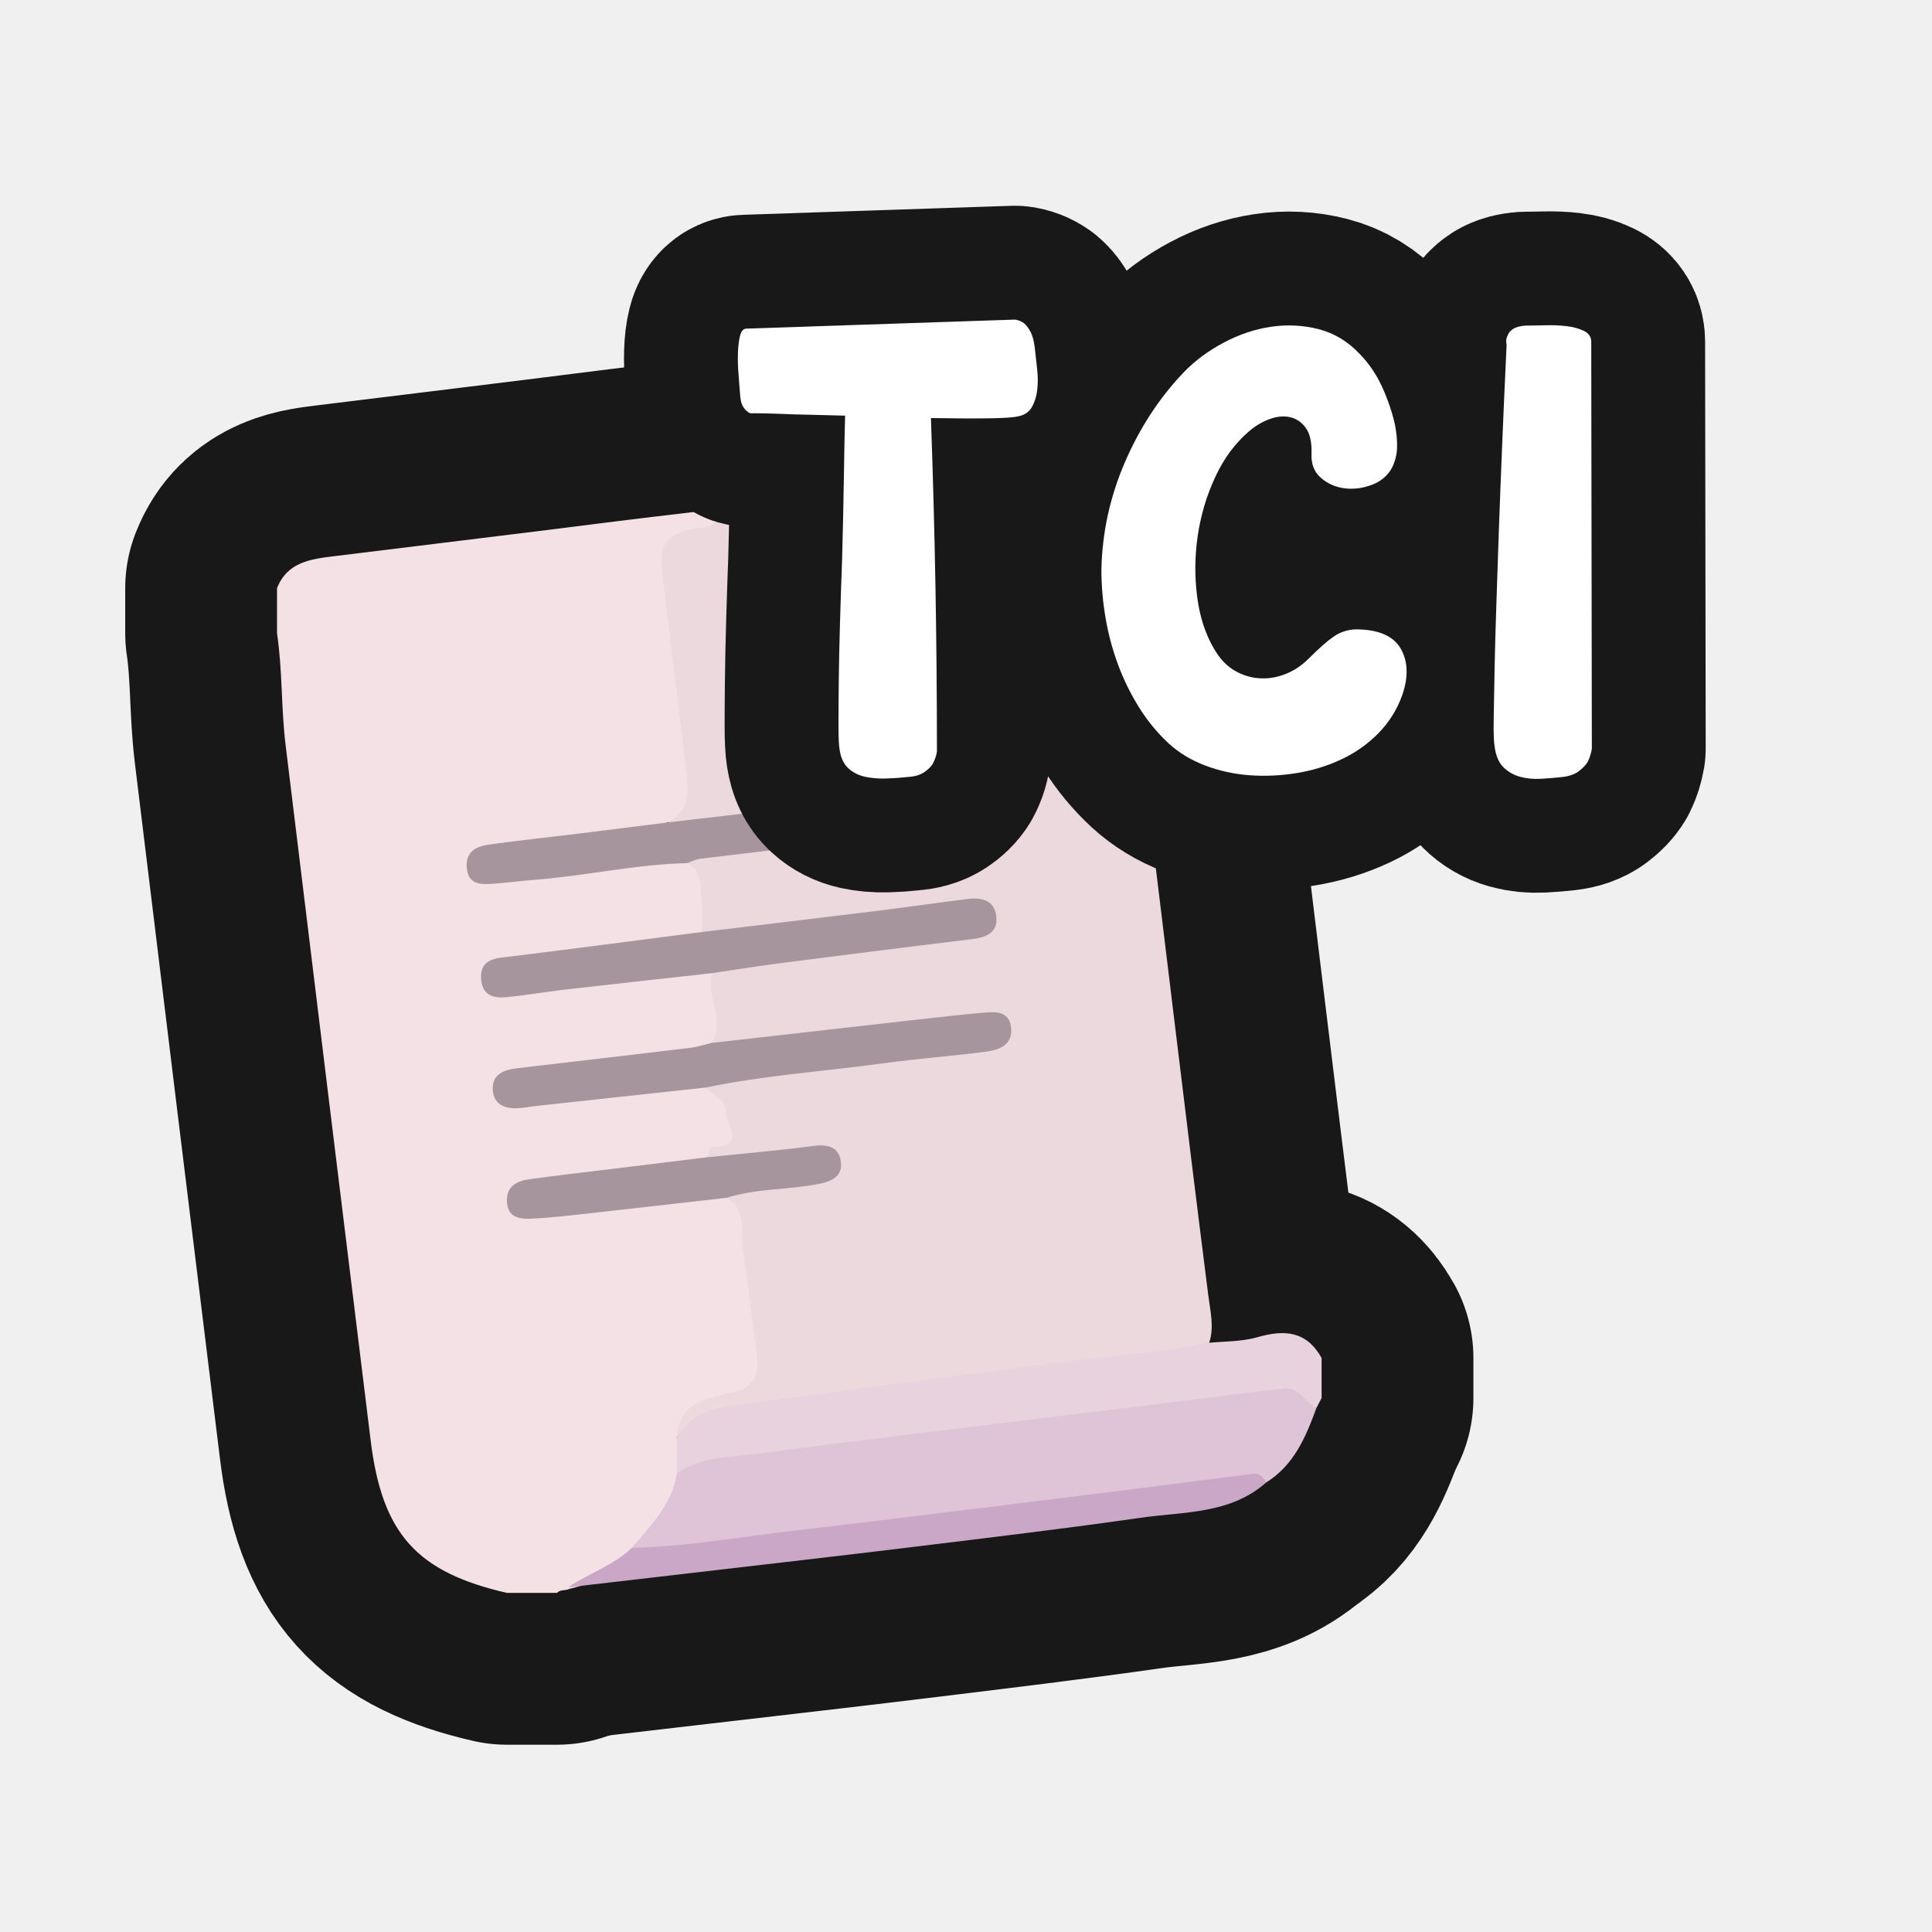
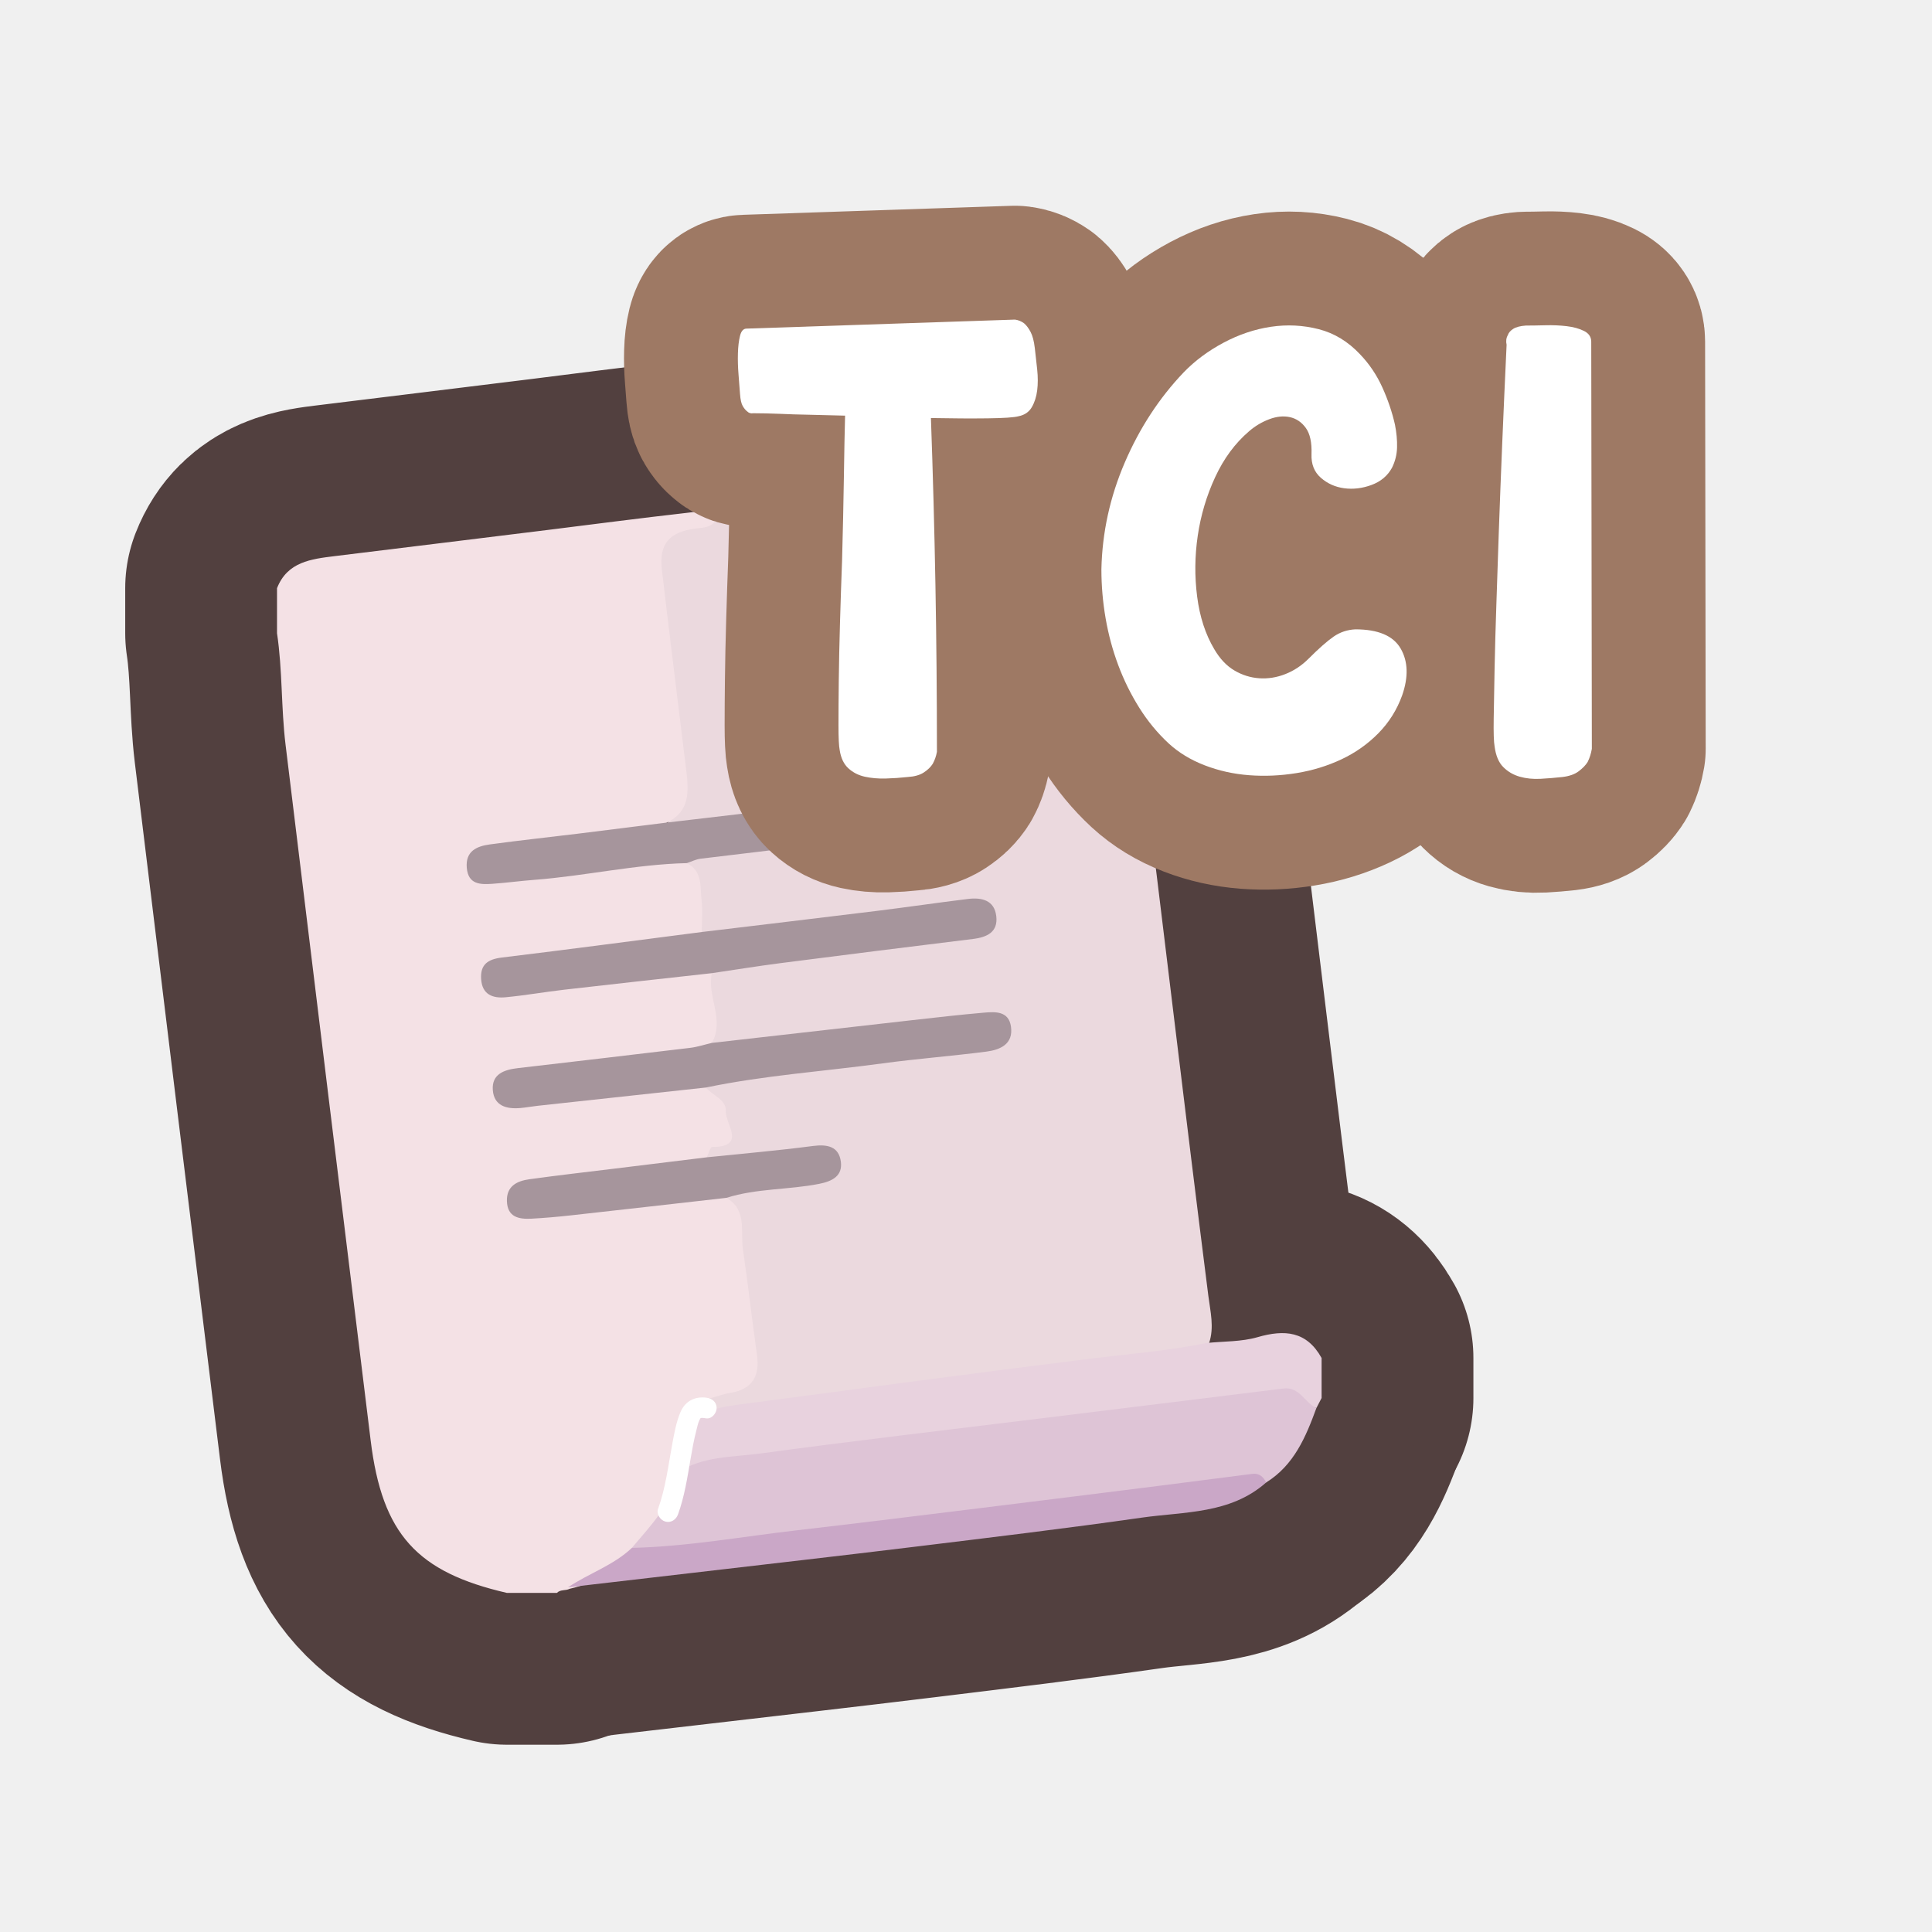
<svg xmlns="http://www.w3.org/2000/svg" xmlns:xlink="http://www.w3.org/1999/xlink" id="Layer_1" data-name="Layer 1" width="280" height="280" viewBox="0 0 280 280">
  <a xlink:href="https://www.notion.so/dmmnotes/Transcripts-ba81088cb946415f86bb25a005fe4ae2?pvs=4">
    <g>
      <g>
-         <path d="M153.871,68.591h1.449c4.822.534,5.669,4.175,6.166,8.005,1.333,10.277,2.484,20.576,3.765,30.86,3.337,26.782,6.476,53.588,9.874,80.363.285,2.247.871,4.519.117,6.798-1.277,1.785-3.278,1.848-5.165,2.098-19.899,2.633-39.805,5.219-59.719,7.724-4.382.551-8.401,1.615-12.01,4.142-2.163-2.855.097-4.376,1.907-5.869,1.414-1.166,3.302-1.447,5.031-1.956,2.321-.684,3.481-2.143,3.153-4.542-1.025-7.513-1.262-15.146-3.38-22.493.4-1.925,2.06-1.722,3.416-1.971,3.075-.566,6.229-.616,9.275-1.358,1.002-.244,2.456-.401,2.312-1.794-.151-1.466-1.613-1.15-2.631-1.153-3.982-.012-7.897.739-11.842,1.146-.964.099-1.919.195-2.828-.251-1.186-.95-.891-2.068.121-2.691,2.554-1.572,1.564-3.392.626-5.276-.562-1.128-1.861-2.043-.995-3.575,4.138-1.888,8.659-1.764,13.018-2.401,8.324-1.217,16.699-2.067,25.057-3.032,1.551-.179,4.091.04,3.792-2.176-.223-1.655-2.652-1.167-4.106-.988-10.499,1.291-21.025,2.35-31.507,3.778-1.896.258-3.824.708-5.579-.552-.711-3.481-1.832-6.949-.411-10.515,1.298-1.521,3.128-1.623,4.921-1.852,9.9-1.261,19.788-2.615,29.715-3.673,1.873-.2,5.171.042,4.837-2.397-.362-2.651-3.424-1.139-5.246-.944-10.284,1.102-20.528,2.536-30.789,3.832-1.535.194-3.106.593-4.566-.347-1.824-3.326-1.053-7.221-2.34-10.668.818-1.78,2.548-1.64,4.044-1.79,10.304-1.036,20.537-2.673,30.847-3.655,1.683-.16,3.35-.414,4.958-.942.724-.238,1.318-.738,1.258-1.566-.063-.872-.783-1.123-1.539-1.233-1.331-.195-2.639.031-3.955.187-11.123,1.317-22.205,2.956-33.332,4.239-1.666.192-3.358.604-4.867-.567,3.336-10.927-1.365-21.461-1.586-32.215-.01-.478-.142-.952-.203-1.43-.99-7.649-.523-8.352,7.046-10.589.705-.208,1.255-.711,1.926-.983,5.808-1.71,11.886-1.584,17.795-2.611,10.646-1.849,21.45-2.047,32.171-3.115Z" fill="none" stroke="#181818" stroke-linecap="round" stroke-linejoin="round" stroke-width="44" />
-         <path d="M103.899,75.128c-.625,1.294-1.791,1.316-3.029,1.467-3.89.473-5.38,2.245-4.943,5.989,1.13,9.697,2.358,19.383,3.529,29.075.361,2.989.576,5.952-2.817,7.554-1.321,1.775-3.348,1.762-5.232,1.966-6.237.675-12.419,1.793-18.675,2.314-.481.04-.973.076-1.427.232-.798.274-1.713.559-1.712,1.592.001,1.16,1.023,1.194,1.836,1.309,1.687.239,3.37.07,5.049-.151,5.861-.77,11.736-1.436,17.588-2.281,1.88-.271,3.861-.71,5.468.894,2.332,1.16,1.917,3.458,2.146,5.424.175,1.501.027,3.039.022,4.561-1.583,1.914-3.918,1.674-5.999,1.952-6.459.863-12.935,1.605-19.389,2.508-.717.1-1.447.175-2.135.391-1.083.34-2.787.265-2.515,1.949.257,1.592,1.8,1.268,2.983,1.16,8.053-.737,16.07-1.795,24.1-2.745,1.533-.181,3.139-.626,4.419.751-.734,3.368,1.908,6.738-.003,10.106-.964,1.762-2.737,1.724-4.383,1.972-7.126,1.072-14.348,1.395-21.442,2.685-1.5.273-4.181-0-3.847,2.159.316,2.045,2.785,1.129,4.367,1.006,6.467-.505,12.891-1.406,19.326-2.204,1.762-.218,3.607-.611,5.115.849.981,1.167,3,1.748,2.895,3.456-.11,1.789,3.094,5.167-1.988,5.154-.258-.001-.517.98-.776,1.504-1.188,1.705-3.094,1.715-4.848,1.977-6.081.91-12.233,1.236-18.309,2.195-1.064.168-2.175.148-3.123.785-.411.276-.769.596-.783,1.129-.02.741.485,1.059,1.104,1.207,1.792.428,3.599.277,5.395.046,6.099-.783,12.201-1.536,18.303-2.286,1.76-.216,3.613-.729,5.109.82,3.037,1.767,2.009,4.871,2.393,7.472.749,5.07,1.309,10.169,2.029,15.244.448,3.159-.682,5.052-3.931,5.564-.939.148-1.841.519-2.772.738-3.066.723-4.799,2.558-4.899,5.784,1.372,1.276,1.102,2.922,1.024,4.524-.461,4.982-3.428,8.523-6.807,11.827-2.807,2.624-5.954,4.656-9.763,5.51-.579.302-1.334.064-1.841.595h-7.243c-13.02-3.005-18.078-8.483-19.747-22.075-4.129-33.627-8.255-67.255-12.34-100.888-.649-5.345-.431-10.778-1.234-16.124v-6.52c1.495-3.846,4.988-4.233,8.338-4.65,10.293-1.28,20.593-2.505,30.885-3.794,6.702-.839,13.401-1.709,20.113-2.473,1.539-.175,3.141-.576,4.414.792Z" fill="none" stroke="#181818" stroke-linecap="round" stroke-linejoin="round" stroke-width="44" />
-         <path d="M191.537,202.607c-.251.484-.502.968-.753,1.452-9.792-2.757-19.303.64-28.857,1.639-18.83,1.968-37.608,4.484-56.407,6.776-2.477.302-4.796,1.811-7.412,1.006-.003-1.692-.006-3.384-.01-5.077,2.297-4.211,6.5-4.507,10.531-5.044,16.383-2.181,32.763-4.381,49.164-6.419,5.706-.709,11.443-1.152,17.088-2.304,2.464-.255,5.028-.164,7.369-.842,3.931-1.137,7.123-.878,9.286,3.018v5.795Z" fill="none" stroke="#181818" stroke-linecap="round" stroke-linejoin="round" stroke-width="44" />
-         <path d="M103.166,141.04c-7.113.793-14.227,1.569-21.337,2.388-2.852.328-5.685.83-8.541,1.102-1.841.175-3.397-.355-3.558-2.608-.154-2.155.99-2.905,3.017-3.151,9.66-1.171,19.306-2.453,28.957-3.696,8.46-1.019,16.923-2.02,25.38-3.062,4.41-.544,8.806-1.193,13.216-1.731,1.959-.239,3.805.165,4.086,2.481.281,2.315-1.327,3.069-3.366,3.318-9.297,1.139-18.592,2.305-27.882,3.501-3.331.429-6.648.969-9.971,1.458Z" fill="none" stroke="#181818" stroke-linecap="round" stroke-linejoin="round" stroke-width="44" />
-         <path d="M102.3,157.613c-8.128.882-16.255,1.762-24.383,2.648-.836.091-1.666.25-2.503.324-2.011.178-3.821-.317-3.992-2.606-.173-2.324,1.654-2.946,3.598-3.174,8.336-.975,16.674-1.938,25.006-2.942,1.059-.128,2.091-.473,3.136-.717,9.658-1.097,19.314-2.2,28.973-3.288,3.46-.39,6.92-.79,10.389-1.09,1.686-.146,3.657-.288,3.991,2.01.37,2.549-1.56,3.371-3.568,3.631-5.001.647-10.037,1.025-15.033,1.704-8.539,1.16-17.158,1.738-25.614,3.5Z" fill="none" stroke="#181818" stroke-linecap="round" stroke-linejoin="round" stroke-width="44" />
-         <path d="M99.534,125.09c-7.442.176-14.718,1.863-22.119,2.426-2.028.154-4.047.432-6.076.573-1.749.121-3.481.089-3.689-2.311-.211-2.427,1.438-3.137,3.333-3.397,4.268-.585,8.555-1.04,12.832-1.564,4.275-.524,8.548-1.067,12.823-1.603,8.946-1.05,17.893-2.093,26.839-3.153,5.011-.594,10.016-1.246,15.03-1.81,1.943-.219,3.799.016,3.823,2.586.021,2.292-1.503,2.969-3.554,3.205-12.415,1.425-24.823,2.911-37.23,4.406-.686.083-1.342.422-2.011.643Z" fill="none" stroke="#181818" stroke-linecap="round" stroke-linejoin="round" stroke-width="44" />
-         <path d="M105.279,173.601c-7.507.848-15.014,1.707-22.523,2.537-1.909.211-3.825.382-5.743.483-1.821.096-3.478-.222-3.548-2.551-.065-2.174,1.468-2.916,3.245-3.163,4.159-.578,8.333-1.048,12.501-1.56,4.406-.541,8.812-1.08,13.218-1.62,5.128-.532,10.269-.969,15.379-1.641,2.122-.279,3.783.073,4.059,2.306.247,2.005-1.193,2.795-3.128,3.177-4.461.882-9.085.644-13.461,2.032Z" fill="none" stroke="#181818" stroke-linecap="round" stroke-linejoin="round" stroke-width="44" />
-         <path d="M98.108,213.48c3.678-2.483,8.033-2.277,12.131-2.834,13.376-1.818,26.787-3.377,40.185-5.03,11.857-1.463,23.717-2.907,35.573-4.383,2.363-.294,3.084,2.071,4.788,2.826-1.538,4.197-3.241,8.283-7.282,10.79-10.668.975-21.265,2.545-31.901,3.795-18.322,2.153-36.61,4.585-54.938,6.693-1.777.204-3.635.537-5.093-1.005,2.744-3.277,5.864-6.327,6.537-10.852Z" fill="none" stroke="#181818" stroke-linecap="round" stroke-linejoin="round" stroke-width="44" />
-         <path d="M91.571,224.332c8.054-.19,15.974-1.635,23.95-2.554,8.928-1.03,17.847-2.141,26.767-3.239,8.682-1.068,17.362-2.157,26.042-3.248,4.395-.552,8.786-1.137,13.182-1.689.972-.122,1.583.425,1.992,1.248-5.192,4.595-11.833,4.212-18.045,5.099-10.911,1.558-21.859,2.87-32.801,4.207-10.827,1.323-21.665,2.553-32.498,3.82-5.948.695-11.896,1.383-17.843,2.073,3.008-2.032,6.571-3.163,9.256-5.717Z" fill="none" stroke="#181818" stroke-linecap="round" stroke-linejoin="round" stroke-width="44" />
+         <path d="M153.871,68.591h1.449c4.822.534,5.669,4.175,6.166,8.005,1.333,10.277,2.484,20.576,3.765,30.86,3.337,26.782,6.476,53.588,9.874,80.363.285,2.247.871,4.519.117,6.798-1.277,1.785-3.278,1.848-5.165,2.098-19.899,2.633-39.805,5.219-59.719,7.724-4.382.551-8.401,1.615-12.01,4.142-2.163-2.855.097-4.376,1.907-5.869,1.414-1.166,3.302-1.447,5.031-1.956,2.321-.684,3.481-2.143,3.153-4.542-1.025-7.513-1.262-15.146-3.38-22.493.4-1.925,2.06-1.722,3.416-1.971,3.075-.566,6.229-.616,9.275-1.358,1.002-.244,2.456-.401,2.312-1.794-.151-1.466-1.613-1.15-2.631-1.153-3.982-.012-7.897.739-11.842,1.146-.964.099-1.919.195-2.828-.251-1.186-.95-.891-2.068.121-2.691,2.554-1.572,1.564-3.392.626-5.276-.562-1.128-1.861-2.043-.995-3.575,4.138-1.888,8.659-1.764,13.018-2.401,8.324-1.217,16.699-2.067,25.057-3.032,1.551-.179,4.091.04,3.792-2.176-.223-1.655-2.652-1.167-4.106-.988-10.499,1.291-21.025,2.35-31.507,3.778-1.896.258-3.824.708-5.579-.552-.711-3.481-1.832-6.949-.411-10.515,1.298-1.521,3.128-1.623,4.921-1.852,9.9-1.261,19.788-2.615,29.715-3.673,1.873-.2,5.171.042,4.837-2.397-.362-2.651-3.424-1.139-5.246-.944-10.284,1.102-20.528,2.536-30.789,3.832-1.535.194-3.106.593-4.566-.347-1.824-3.326-1.053-7.221-2.34-10.668.818-1.78,2.548-1.64,4.044-1.79,10.304-1.036,20.537-2.673,30.847-3.655,1.683-.16,3.35-.414,4.958-.942.724-.238,1.318-.738,1.258-1.566-.063-.872-.783-1.123-1.539-1.233-1.331-.195-2.639.031-3.955.187-11.123,1.317-22.205,2.956-33.332,4.239-1.666.192-3.358.604-4.867-.567,3.336-10.927-1.365-21.461-1.586-32.215-.01-.478-.142-.952-.203-1.43-.99-7.649-.523-8.352,7.046-10.589.705-.208,1.255-.711,1.926-.983,5.808-1.71,11.886-1.584,17.795-2.611,10.646-1.849,21.45-2.047,32.171-3.115Z" fill="none" stroke="#52403f" stroke-linecap="round" stroke-linejoin="round" stroke-width="44" />
+         <path d="M103.899,75.128c-.625,1.294-1.791,1.316-3.029,1.467-3.89.473-5.38,2.245-4.943,5.989,1.13,9.697,2.358,19.383,3.529,29.075.361,2.989.576,5.952-2.817,7.554-1.321,1.775-3.348,1.762-5.232,1.966-6.237.675-12.419,1.793-18.675,2.314-.481.04-.973.076-1.427.232-.798.274-1.713.559-1.712,1.592.001,1.16,1.023,1.194,1.836,1.309,1.687.239,3.37.07,5.049-.151,5.861-.77,11.736-1.436,17.588-2.281,1.88-.271,3.861-.71,5.468.894,2.332,1.16,1.917,3.458,2.146,5.424.175,1.501.027,3.039.022,4.561-1.583,1.914-3.918,1.674-5.999,1.952-6.459.863-12.935,1.605-19.389,2.508-.717.1-1.447.175-2.135.391-1.083.34-2.787.265-2.515,1.949.257,1.592,1.8,1.268,2.983,1.16,8.053-.737,16.07-1.795,24.1-2.745,1.533-.181,3.139-.626,4.419.751-.734,3.368,1.908,6.738-.003,10.106-.964,1.762-2.737,1.724-4.383,1.972-7.126,1.072-14.348,1.395-21.442,2.685-1.5.273-4.181-0-3.847,2.159.316,2.045,2.785,1.129,4.367,1.006,6.467-.505,12.891-1.406,19.326-2.204,1.762-.218,3.607-.611,5.115.849.981,1.167,3,1.748,2.895,3.456-.11,1.789,3.094,5.167-1.988,5.154-.258-.001-.517.98-.776,1.504-1.188,1.705-3.094,1.715-4.848,1.977-6.081.91-12.233,1.236-18.309,2.195-1.064.168-2.175.148-3.123.785-.411.276-.769.596-.783,1.129-.02.741.485,1.059,1.104,1.207,1.792.428,3.599.277,5.395.046,6.099-.783,12.201-1.536,18.303-2.286,1.76-.216,3.613-.729,5.109.82,3.037,1.767,2.009,4.871,2.393,7.472.749,5.07,1.309,10.169,2.029,15.244.448,3.159-.682,5.052-3.931,5.564-.939.148-1.841.519-2.772.738-3.066.723-4.799,2.558-4.899,5.784,1.372,1.276,1.102,2.922,1.024,4.524-.461,4.982-3.428,8.523-6.807,11.827-2.807,2.624-5.954,4.656-9.763,5.51-.579.302-1.334.064-1.841.595h-7.243c-13.02-3.005-18.078-8.483-19.747-22.075-4.129-33.627-8.255-67.255-12.34-100.888-.649-5.345-.431-10.778-1.234-16.124v-6.52c1.495-3.846,4.988-4.233,8.338-4.65,10.293-1.28,20.593-2.505,30.885-3.794,6.702-.839,13.401-1.709,20.113-2.473,1.539-.175,3.141-.576,4.414.792Z" fill="none" stroke="#52403f" stroke-linecap="round" stroke-linejoin="round" stroke-width="44" />
+         <path d="M191.537,202.607c-.251.484-.502.968-.753,1.452-9.792-2.757-19.303.64-28.857,1.639-18.83,1.968-37.608,4.484-56.407,6.776-2.477.302-4.796,1.811-7.412,1.006-.003-1.692-.006-3.384-.01-5.077,2.297-4.211,6.5-4.507,10.531-5.044,16.383-2.181,32.763-4.381,49.164-6.419,5.706-.709,11.443-1.152,17.088-2.304,2.464-.255,5.028-.164,7.369-.842,3.931-1.137,7.123-.878,9.286,3.018v5.795Z" fill="none" stroke="#52403f" stroke-linecap="round" stroke-linejoin="round" stroke-width="44" />
+         <path d="M103.166,141.04c-7.113.793-14.227,1.569-21.337,2.388-2.852.328-5.685.83-8.541,1.102-1.841.175-3.397-.355-3.558-2.608-.154-2.155.99-2.905,3.017-3.151,9.66-1.171,19.306-2.453,28.957-3.696,8.46-1.019,16.923-2.02,25.38-3.062,4.41-.544,8.806-1.193,13.216-1.731,1.959-.239,3.805.165,4.086,2.481.281,2.315-1.327,3.069-3.366,3.318-9.297,1.139-18.592,2.305-27.882,3.501-3.331.429-6.648.969-9.971,1.458Z" fill="none" stroke="#52403f" stroke-linecap="round" stroke-linejoin="round" stroke-width="44" />
+         <path d="M102.3,157.613c-8.128.882-16.255,1.762-24.383,2.648-.836.091-1.666.25-2.503.324-2.011.178-3.821-.317-3.992-2.606-.173-2.324,1.654-2.946,3.598-3.174,8.336-.975,16.674-1.938,25.006-2.942,1.059-.128,2.091-.473,3.136-.717,9.658-1.097,19.314-2.2,28.973-3.288,3.46-.39,6.92-.79,10.389-1.09,1.686-.146,3.657-.288,3.991,2.01.37,2.549-1.56,3.371-3.568,3.631-5.001.647-10.037,1.025-15.033,1.704-8.539,1.16-17.158,1.738-25.614,3.5Z" fill="none" stroke="#52403f" stroke-linecap="round" stroke-linejoin="round" stroke-width="44" />
+         <path d="M99.534,125.09c-7.442.176-14.718,1.863-22.119,2.426-2.028.154-4.047.432-6.076.573-1.749.121-3.481.089-3.689-2.311-.211-2.427,1.438-3.137,3.333-3.397,4.268-.585,8.555-1.04,12.832-1.564,4.275-.524,8.548-1.067,12.823-1.603,8.946-1.05,17.893-2.093,26.839-3.153,5.011-.594,10.016-1.246,15.03-1.81,1.943-.219,3.799.016,3.823,2.586.021,2.292-1.503,2.969-3.554,3.205-12.415,1.425-24.823,2.911-37.23,4.406-.686.083-1.342.422-2.011.643Z" fill="none" stroke="#52403f" stroke-linecap="round" stroke-linejoin="round" stroke-width="44" />
+         <path d="M105.279,173.601c-7.507.848-15.014,1.707-22.523,2.537-1.909.211-3.825.382-5.743.483-1.821.096-3.478-.222-3.548-2.551-.065-2.174,1.468-2.916,3.245-3.163,4.159-.578,8.333-1.048,12.501-1.56,4.406-.541,8.812-1.08,13.218-1.62,5.128-.532,10.269-.969,15.379-1.641,2.122-.279,3.783.073,4.059,2.306.247,2.005-1.193,2.795-3.128,3.177-4.461.882-9.085.644-13.461,2.032Z" fill="none" stroke="#52403f" stroke-linecap="round" stroke-linejoin="round" stroke-width="44" />
+         <path d="M98.108,213.48c3.678-2.483,8.033-2.277,12.131-2.834,13.376-1.818,26.787-3.377,40.185-5.03,11.857-1.463,23.717-2.907,35.573-4.383,2.363-.294,3.084,2.071,4.788,2.826-1.538,4.197-3.241,8.283-7.282,10.79-10.668.975-21.265,2.545-31.901,3.795-18.322,2.153-36.61,4.585-54.938,6.693-1.777.204-3.635.537-5.093-1.005,2.744-3.277,5.864-6.327,6.537-10.852Z" fill="none" stroke="#52403f" stroke-linecap="round" stroke-linejoin="round" stroke-width="44" />
+         <path d="M91.571,224.332c8.054-.19,15.974-1.635,23.95-2.554,8.928-1.03,17.847-2.141,26.767-3.239,8.682-1.068,17.362-2.157,26.042-3.248,4.395-.552,8.786-1.137,13.182-1.689.972-.122,1.583.425,1.992,1.248-5.192,4.595-11.833,4.212-18.045,5.099-10.911,1.558-21.859,2.87-32.801,4.207-10.827,1.323-21.665,2.553-32.498,3.82-5.948.695-11.896,1.383-17.843,2.073,3.008-2.032,6.571-3.163,9.256-5.717Z" fill="none" stroke="#52403f" stroke-linecap="round" stroke-linejoin="round" stroke-width="44" />
      </g>
      <g>
        <path d="M153.871,68.591h1.449c4.822.534,5.669,4.175,6.166,8.005,1.333,10.277,2.484,20.576,3.765,30.86,3.337,26.782,6.476,53.588,9.874,80.363.285,2.247.871,4.519.117,6.798-1.277,1.785-3.278,1.848-5.165,2.098-19.899,2.633-39.805,5.219-59.719,7.724-4.382.551-8.401,1.615-12.01,4.142-2.163-2.855.097-4.376,1.907-5.869,1.414-1.166,3.302-1.447,5.031-1.956,2.321-.684,3.481-2.143,3.153-4.542-1.025-7.513-1.262-15.146-3.38-22.493.4-1.925,2.06-1.722,3.416-1.971,3.075-.566,6.229-.616,9.275-1.358,1.002-.244,2.456-.401,2.312-1.794-.151-1.466-1.613-1.15-2.631-1.153-3.982-.012-7.897.739-11.842,1.146-.964.099-1.919.195-2.828-.251-1.186-.95-.891-2.068.121-2.691,2.554-1.572,1.564-3.392.626-5.276-.562-1.128-1.861-2.043-.995-3.575,4.138-1.888,8.659-1.764,13.018-2.401,8.324-1.217,16.699-2.067,25.057-3.032,1.551-.179,4.091.04,3.792-2.176-.223-1.655-2.652-1.167-4.106-.988-10.499,1.291-21.025,2.35-31.507,3.778-1.896.258-3.824.708-5.579-.552-.711-3.481-1.832-6.949-.411-10.515,1.298-1.521,3.128-1.623,4.921-1.852,9.9-1.261,19.788-2.615,29.715-3.673,1.873-.2,5.171.042,4.837-2.397-.362-2.651-3.424-1.139-5.246-.944-10.284,1.102-20.528,2.536-30.789,3.832-1.535.194-3.106.593-4.566-.347-1.824-3.326-1.053-7.221-2.34-10.668.818-1.78,2.548-1.64,4.044-1.79,10.304-1.036,20.537-2.673,30.847-3.655,1.683-.16,3.35-.414,4.958-.942.724-.238,1.318-.738,1.258-1.566-.063-.872-.783-1.123-1.539-1.233-1.331-.195-2.639.031-3.955.187-11.123,1.317-22.205,2.956-33.332,4.239-1.666.192-3.358.604-4.867-.567,3.336-10.927-1.365-21.461-1.586-32.215-.01-.478-.142-.952-.203-1.43-.99-7.649-.523-8.352,7.046-10.589.705-.208,1.255-.711,1.926-.983,5.808-1.71,11.886-1.584,17.795-2.611,10.646-1.849,21.45-2.047,32.171-3.115Z" fill="#ebd9de" stroke-width="0" />
        <path d="M103.899,75.128c-.625,1.294-1.791,1.316-3.029,1.467-3.89.473-5.38,2.245-4.943,5.989,1.13,9.697,2.358,19.383,3.529,29.075.361,2.989.576,5.952-2.817,7.554-1.321,1.775-3.348,1.762-5.232,1.966-6.237.675-12.419,1.793-18.675,2.314-.481.04-.973.076-1.427.232-.798.274-1.713.559-1.712,1.592.001,1.16,1.023,1.194,1.836,1.309,1.687.239,3.37.07,5.049-.151,5.861-.77,11.736-1.436,17.588-2.281,1.88-.271,3.861-.71,5.468.894,2.332,1.16,1.917,3.458,2.146,5.424.175,1.501.027,3.039.022,4.561-1.583,1.914-3.918,1.674-5.999,1.952-6.459.863-12.935,1.605-19.389,2.508-.717.1-1.447.175-2.135.391-1.083.34-2.787.265-2.515,1.949.257,1.592,1.8,1.268,2.983,1.16,8.053-.737,16.07-1.795,24.1-2.745,1.533-.181,3.139-.626,4.419.751-.734,3.368,1.908,6.738-.003,10.106-.964,1.762-2.737,1.724-4.383,1.972-7.126,1.072-14.348,1.395-21.442,2.685-1.5.273-4.181-0-3.847,2.159.316,2.045,2.785,1.129,4.367,1.006,6.467-.505,12.891-1.406,19.326-2.204,1.762-.218,3.607-.611,5.115.849.981,1.167,3,1.748,2.895,3.456-.11,1.789,3.094,5.167-1.988,5.154-.258-.001-.517.98-.776,1.504-1.188,1.705-3.094,1.715-4.848,1.977-6.081.91-12.233,1.236-18.309,2.195-1.064.168-2.175.148-3.123.785-.411.276-.769.596-.783,1.129-.02.741.485,1.059,1.104,1.207,1.792.428,3.599.277,5.395.046,6.099-.783,12.201-1.536,18.303-2.286,1.76-.216,3.613-.729,5.109.82,3.037,1.767,2.009,4.871,2.393,7.472.749,5.07,1.309,10.169,2.029,15.244.448,3.159-.682,5.052-3.931,5.564-.939.148-1.841.519-2.772.738-3.066.723-4.799,2.558-4.899,5.784,1.372,1.276,1.102,2.922,1.024,4.524-.461,4.982-3.428,8.523-6.807,11.827-2.807,2.624-5.954,4.656-9.763,5.51-.579.302-1.334.064-1.841.595h-7.243c-13.02-3.005-18.078-8.483-19.747-22.075-4.129-33.627-8.255-67.255-12.34-100.888-.649-5.345-.431-10.778-1.234-16.124v-6.52c1.495-3.846,4.988-4.233,8.338-4.65,10.293-1.28,20.593-2.505,30.885-3.794,6.702-.839,13.401-1.709,20.113-2.473,1.539-.175,3.141-.576,4.414.792Z" fill="#f4e1e5" stroke-width="0" />
        <path d="M191.537,202.607c-.251.484-.502.968-.753,1.452-9.792-2.757-19.303.64-28.857,1.639-18.83,1.968-37.608,4.484-56.407,6.776-2.477.302-4.796,1.811-7.412,1.006-.003-1.692-.006-3.384-.01-5.077,2.297-4.211,6.5-4.507,10.531-5.044,16.383-2.181,32.763-4.381,49.164-6.419,5.706-.709,11.443-1.152,17.088-2.304,2.464-.255,5.028-.164,7.369-.842,3.931-1.137,7.123-.878,9.286,3.018v5.795Z" fill="#e8d2de" stroke-width="0" />
        <path d="M103.166,141.04c-7.113.793-14.227,1.569-21.337,2.388-2.852.328-5.685.83-8.541,1.102-1.841.175-3.397-.355-3.558-2.608-.154-2.155.99-2.905,3.017-3.151,9.66-1.171,19.306-2.453,28.957-3.696,8.46-1.019,16.923-2.02,25.38-3.062,4.41-.544,8.806-1.193,13.216-1.731,1.959-.239,3.805.165,4.086,2.481.281,2.315-1.327,3.069-3.366,3.318-9.297,1.139-18.592,2.305-27.882,3.501-3.331.429-6.648.969-9.971,1.458Z" fill="#a6959c" stroke-width="0" />
        <path d="M102.3,157.613c-8.128.882-16.255,1.762-24.383,2.648-.836.091-1.666.25-2.503.324-2.011.178-3.821-.317-3.992-2.606-.173-2.324,1.654-2.946,3.598-3.174,8.336-.975,16.674-1.938,25.006-2.942,1.059-.128,2.091-.473,3.136-.717,9.658-1.097,19.314-2.2,28.973-3.288,3.46-.39,6.92-.79,10.389-1.09,1.686-.146,3.657-.288,3.991,2.01.37,2.549-1.56,3.371-3.568,3.631-5.001.647-10.037,1.025-15.033,1.704-8.539,1.16-17.158,1.738-25.614,3.5Z" fill="#a6959c" stroke-width="0" />
        <path d="M99.534,125.09c-7.442.176-14.718,1.863-22.119,2.426-2.028.154-4.047.432-6.076.573-1.749.121-3.481.089-3.689-2.311-.211-2.427,1.438-3.137,3.333-3.397,4.268-.585,8.555-1.04,12.832-1.564,4.275-.524,8.548-1.067,12.823-1.603,8.946-1.05,17.893-2.093,26.839-3.153,5.011-.594,10.016-1.246,15.03-1.81,1.943-.219,3.799.016,3.823,2.586.021,2.292-1.503,2.969-3.554,3.205-12.415,1.425-24.823,2.911-37.23,4.406-.686.083-1.342.422-2.011.643Z" fill="#a6959c" stroke-width="0" />
        <path d="M105.279,173.601c-7.507.848-15.014,1.707-22.523,2.537-1.909.211-3.825.382-5.743.483-1.821.096-3.478-.222-3.548-2.551-.065-2.174,1.468-2.916,3.245-3.163,4.159-.578,8.333-1.048,12.501-1.56,4.406-.541,8.812-1.08,13.218-1.62,5.128-.532,10.269-.969,15.379-1.641,2.122-.279,3.783.073,4.059,2.306.247,2.005-1.193,2.795-3.128,3.177-4.461.882-9.085.644-13.461,2.032Z" fill="#a6959c" stroke-width="0" />
        <path d="M98.108,213.48c3.678-2.483,8.033-2.277,12.131-2.834,13.376-1.818,26.787-3.377,40.185-5.03,11.857-1.463,23.717-2.907,35.573-4.383,2.363-.294,3.084,2.071,4.788,2.826-1.538,4.197-3.241,8.283-7.282,10.79-10.668.975-21.265,2.545-31.901,3.795-18.322,2.153-36.61,4.585-54.938,6.693-1.777.204-3.635.537-5.093-1.005,2.744-3.277,5.864-6.327,6.537-10.852Z" fill="#dec4d6" stroke-width="0" />
        <path d="M91.571,224.332c8.054-.19,15.974-1.635,23.95-2.554,8.928-1.03,17.847-2.141,26.767-3.239,8.682-1.068,17.362-2.157,26.042-3.248,4.395-.552,8.786-1.137,13.182-1.689.972-.122,1.583.425,1.992,1.248-5.192,4.595-11.833,4.212-18.045,5.099-10.911,1.558-21.859,2.87-32.801,4.207-10.827,1.323-21.665,2.553-32.498,3.82-5.948.695-11.896,1.383-17.843,2.073,3.008-2.032,6.571-3.163,9.256-5.717Z" fill="#caa7c7" stroke-width="0" />
      </g>
    </g>
  </a>
  <g>
    <g>
      <path d="M149.968,50.405c.115.987.231,2.031.348,3.133.116,1.102.116,2.117,0,3.045-.117.928-.378,1.739-.783,2.436-.407.696-1.044,1.131-1.914,1.305-.639.175-2.131.276-4.48.305-2.349.03-5.089.015-8.222-.043.29,8.12.507,16.182.653,24.186.144,8.004.217,16.066.217,24.187-.117.639-.319,1.218-.609,1.739-.291.465-.726.886-1.305,1.262-.581.378-1.363.594-2.349.652-1.044.116-2.103.188-3.175.218-1.074.028-2.074-.059-3.001-.261-.929-.204-1.727-.609-2.393-1.219-.667-.608-1.087-1.492-1.262-2.653-.117-.579-.174-1.769-.174-3.566s.014-3.959.043-6.481c.029-2.523.087-5.292.174-8.309.087-3.016.188-6.061.304-9.136.116-4.232.203-8.234.261-12.006.057-3.77.115-6.756.174-8.961-1.857-.057-3.582-.101-5.176-.13-1.596-.029-3.001-.072-4.22-.131-1.45-.057-2.755-.087-3.915-.087-.348.059-.639-.028-.87-.261-.232-.175-.45-.436-.652-.783-.204-.348-.334-.927-.392-1.74-.058-.812-.13-1.754-.217-2.827s-.117-2.102-.087-3.089c.028-.985.13-1.827.304-2.522.174-.696.492-1.044.957-1.044l38.889-1.306c.463.059.898.232,1.305.522.348.291.666.711.957,1.262.29.552.492,1.319.609,2.305Z" fill="#231f20" stroke-width="0" />
      <path d="M190.074,65.805c.057-1.682-.217-2.943-.826-3.784s-1.378-1.362-2.306-1.566c-.928-.202-1.929-.101-3.001.305-1.074.406-2.044.986-2.915,1.74-2.031,1.739-3.669,3.958-4.916,6.655-1.248,2.697-2.088,5.524-2.523,8.482s-.465,5.902-.087,8.83c.376,2.93,1.203,5.468,2.479,7.613.812,1.392,1.784,2.422,2.915,3.088,1.131.668,2.334,1.044,3.61,1.131,1.275.087,2.537-.115,3.785-.608,1.247-.492,2.362-1.231,3.35-2.219,1.507-1.508,2.726-2.58,3.654-3.219.927-.638,1.971-.986,3.132-1.044,3.306,0,5.495.928,6.569,2.783,1.072,1.857,1.145,4.119.217,6.786-.754,2.088-1.9,3.915-3.437,5.481-1.538,1.565-3.321,2.827-5.351,3.784-2.031.957-4.206,1.625-6.525,2.001-2.32.377-4.611.479-6.873.305-2.262-.174-4.408-.652-6.438-1.436-2.031-.783-3.771-1.841-5.22-3.176-1.625-1.507-3.045-3.232-4.263-5.176-1.218-1.943-2.233-4.002-3.045-6.178-.813-2.175-1.422-4.437-1.827-6.786-.406-2.349-.609-4.711-.609-7.09.116-5.336,1.247-10.497,3.393-15.486,2.145-4.987,4.987-9.337,8.526-13.05,1.623-1.682,3.552-3.117,5.786-4.307,2.232-1.188,4.524-1.957,6.873-2.306,2.349-.348,4.654-.23,6.917.349,2.262.58,4.263,1.798,6.003,3.653,1.333,1.393,2.406,2.988,3.219,4.785.812,1.799,1.421,3.597,1.827,5.395.231,1.16.333,2.262.305,3.306-.03,1.044-.276,2.031-.74,2.958-.639,1.161-1.625,1.987-2.958,2.479-1.335.493-2.653.652-3.958.479s-2.436-.681-3.393-1.522c-.957-.84-1.407-1.986-1.349-3.437Z" fill="#231f20" stroke-width="0" />
      <path d="M230.702,108.521c-.117.696-.319,1.335-.609,1.914-.291.465-.726.913-1.305,1.349-.581.435-1.364.71-2.349.826-1.044.116-2.103.203-3.176.262-1.074.057-2.074-.044-3.001-.305-.928-.262-1.726-.725-2.393-1.393-.667-.666-1.087-1.666-1.261-3.001-.117-.638-.161-1.972-.13-4.002.028-2.03.072-4.466.13-7.309.057-2.841.144-5.973.261-9.396.116-3.422.231-6.873.348-10.354.29-8.178.666-17.226,1.131-27.144-.117-.522-.058-.985.174-1.393.115-.348.376-.652.783-.913.405-.261,1.014-.42,1.827-.479.812,0,1.753-.014,2.828-.043,1.072-.029,2.102.015,3.088.13.985.117,1.827.349,2.523.696.696.348,1.044.87,1.044,1.565l.087,58.986Z" fill="#231f20" stroke-width="0" />
    </g>
    <g>
-       <path d="M149.968,50.405c.115.987.231,2.031.348,3.133.116,1.102.116,2.117,0,3.045-.117.928-.378,1.739-.783,2.436-.407.696-1.044,1.131-1.914,1.305-.639.175-2.131.276-4.48.305-2.349.03-5.089.015-8.222-.043.29,8.12.507,16.182.653,24.186.144,8.004.217,16.066.217,24.187-.117.639-.319,1.218-.609,1.739-.291.465-.726.886-1.305,1.262-.581.378-1.363.594-2.349.652-1.044.116-2.103.188-3.175.218-1.074.028-2.074-.059-3.001-.261-.929-.204-1.727-.609-2.393-1.219-.667-.608-1.087-1.492-1.262-2.653-.117-.579-.174-1.769-.174-3.566s.014-3.959.043-6.481c.029-2.523.087-5.292.174-8.309.087-3.016.188-6.061.304-9.136.116-4.232.203-8.234.261-12.006.057-3.77.115-6.756.174-8.961-1.857-.057-3.582-.101-5.176-.13-1.596-.029-3.001-.072-4.22-.131-1.45-.057-2.755-.087-3.915-.087-.348.059-.639-.028-.87-.261-.232-.175-.45-.436-.652-.783-.204-.348-.334-.927-.392-1.74-.058-.812-.13-1.754-.217-2.827s-.117-2.102-.087-3.089c.028-.985.13-1.827.304-2.522.174-.696.492-1.044.957-1.044l38.889-1.306c.463.059.898.232,1.305.522.348.291.666.711.957,1.262.29.552.492,1.319.609,2.305Z" fill="none" stroke="#181818" stroke-linecap="round" stroke-linejoin="round" stroke-width="33" />
-       <path d="M190.074,65.805c.057-1.682-.217-2.943-.826-3.784s-1.378-1.362-2.306-1.566c-.928-.202-1.929-.101-3.001.305-1.074.406-2.044.986-2.915,1.74-2.031,1.739-3.669,3.958-4.916,6.655-1.248,2.697-2.088,5.524-2.523,8.482s-.465,5.902-.087,8.83c.376,2.93,1.203,5.468,2.479,7.613.812,1.392,1.784,2.422,2.915,3.088,1.131.668,2.334,1.044,3.61,1.131,1.275.087,2.537-.115,3.785-.608,1.247-.492,2.362-1.231,3.35-2.219,1.507-1.508,2.726-2.58,3.654-3.219.927-.638,1.971-.986,3.132-1.044,3.306,0,5.495.928,6.569,2.783,1.072,1.857,1.145,4.119.217,6.786-.754,2.088-1.9,3.915-3.437,5.481-1.538,1.565-3.321,2.827-5.351,3.784-2.031.957-4.206,1.625-6.525,2.001-2.32.377-4.611.479-6.873.305-2.262-.174-4.408-.652-6.438-1.436-2.031-.783-3.771-1.841-5.22-3.176-1.625-1.507-3.045-3.232-4.263-5.176-1.218-1.943-2.233-4.002-3.045-6.178-.813-2.175-1.422-4.437-1.827-6.786-.406-2.349-.609-4.711-.609-7.09.116-5.336,1.247-10.497,3.393-15.486,2.145-4.987,4.987-9.337,8.526-13.05,1.623-1.682,3.552-3.117,5.786-4.307,2.232-1.188,4.524-1.957,6.873-2.306,2.349-.348,4.654-.23,6.917.349,2.262.58,4.263,1.798,6.003,3.653,1.333,1.393,2.406,2.988,3.219,4.785.812,1.799,1.421,3.597,1.827,5.395.231,1.16.333,2.262.305,3.306-.03,1.044-.276,2.031-.74,2.958-.639,1.161-1.625,1.987-2.958,2.479-1.335.493-2.653.652-3.958.479s-2.436-.681-3.393-1.522c-.957-.84-1.407-1.986-1.349-3.437Z" fill="none" stroke="#181818" stroke-linecap="round" stroke-linejoin="round" stroke-width="33" />
-       <path d="M230.702,108.521c-.117.696-.319,1.335-.609,1.914-.291.465-.726.913-1.305,1.349-.581.435-1.364.71-2.349.826-1.044.116-2.103.203-3.176.262-1.074.057-2.074-.044-3.001-.305-.928-.262-1.726-.725-2.393-1.393-.667-.666-1.087-1.666-1.261-3.001-.117-.638-.161-1.972-.13-4.002.028-2.03.072-4.466.13-7.309.057-2.841.144-5.973.261-9.396.116-3.422.231-6.873.348-10.354.29-8.178.666-17.226,1.131-27.144-.117-.522-.058-.985.174-1.393.115-.348.376-.652.783-.913.405-.261,1.014-.42,1.827-.479.812,0,1.753-.014,2.828-.043,1.072-.029,2.102.015,3.088.13.985.117,1.827.349,2.523.696.696.348,1.044.87,1.044,1.565l.087,58.986Z" fill="none" stroke="#181818" stroke-linecap="round" stroke-linejoin="round" stroke-width="33" />
+       <path d="M149.968,50.405c.115.987.231,2.031.348,3.133.116,1.102.116,2.117,0,3.045-.117.928-.378,1.739-.783,2.436-.407.696-1.044,1.131-1.914,1.305-.639.175-2.131.276-4.48.305-2.349.03-5.089.015-8.222-.043.29,8.12.507,16.182.653,24.186.144,8.004.217,16.066.217,24.187-.117.639-.319,1.218-.609,1.739-.291.465-.726.886-1.305,1.262-.581.378-1.363.594-2.349.652-1.044.116-2.103.188-3.175.218-1.074.028-2.074-.059-3.001-.261-.929-.204-1.727-.609-2.393-1.219-.667-.608-1.087-1.492-1.262-2.653-.117-.579-.174-1.769-.174-3.566s.014-3.959.043-6.481c.029-2.523.087-5.292.174-8.309.087-3.016.188-6.061.304-9.136.116-4.232.203-8.234.261-12.006.057-3.77.115-6.756.174-8.961-1.857-.057-3.582-.101-5.176-.13-1.596-.029-3.001-.072-4.22-.131-1.45-.057-2.755-.087-3.915-.087-.348.059-.639-.028-.87-.261-.232-.175-.45-.436-.652-.783-.204-.348-.334-.927-.392-1.74-.058-.812-.13-1.754-.217-2.827s-.117-2.102-.087-3.089c.028-.985.13-1.827.304-2.522.174-.696.492-1.044.957-1.044l38.889-1.306c.463.059.898.232,1.305.522.348.291.666.711.957,1.262.29.552.492,1.319.609,2.305Z" fill="none" stroke="#9e7964" stroke-linecap="round" stroke-linejoin="round" stroke-width="33" />
+       <path d="M190.074,65.805c.057-1.682-.217-2.943-.826-3.784s-1.378-1.362-2.306-1.566c-.928-.202-1.929-.101-3.001.305-1.074.406-2.044.986-2.915,1.74-2.031,1.739-3.669,3.958-4.916,6.655-1.248,2.697-2.088,5.524-2.523,8.482s-.465,5.902-.087,8.83c.376,2.93,1.203,5.468,2.479,7.613.812,1.392,1.784,2.422,2.915,3.088,1.131.668,2.334,1.044,3.61,1.131,1.275.087,2.537-.115,3.785-.608,1.247-.492,2.362-1.231,3.35-2.219,1.507-1.508,2.726-2.58,3.654-3.219.927-.638,1.971-.986,3.132-1.044,3.306,0,5.495.928,6.569,2.783,1.072,1.857,1.145,4.119.217,6.786-.754,2.088-1.9,3.915-3.437,5.481-1.538,1.565-3.321,2.827-5.351,3.784-2.031.957-4.206,1.625-6.525,2.001-2.32.377-4.611.479-6.873.305-2.262-.174-4.408-.652-6.438-1.436-2.031-.783-3.771-1.841-5.22-3.176-1.625-1.507-3.045-3.232-4.263-5.176-1.218-1.943-2.233-4.002-3.045-6.178-.813-2.175-1.422-4.437-1.827-6.786-.406-2.349-.609-4.711-.609-7.09.116-5.336,1.247-10.497,3.393-15.486,2.145-4.987,4.987-9.337,8.526-13.05,1.623-1.682,3.552-3.117,5.786-4.307,2.232-1.188,4.524-1.957,6.873-2.306,2.349-.348,4.654-.23,6.917.349,2.262.58,4.263,1.798,6.003,3.653,1.333,1.393,2.406,2.988,3.219,4.785.812,1.799,1.421,3.597,1.827,5.395.231,1.16.333,2.262.305,3.306-.03,1.044-.276,2.031-.74,2.958-.639,1.161-1.625,1.987-2.958,2.479-1.335.493-2.653.652-3.958.479s-2.436-.681-3.393-1.522c-.957-.84-1.407-1.986-1.349-3.437Z" fill="none" stroke="#9e7964" stroke-linecap="round" stroke-linejoin="round" stroke-width="33" />
+       <path d="M230.702,108.521c-.117.696-.319,1.335-.609,1.914-.291.465-.726.913-1.305,1.349-.581.435-1.364.71-2.349.826-1.044.116-2.103.203-3.176.262-1.074.057-2.074-.044-3.001-.305-.928-.262-1.726-.725-2.393-1.393-.667-.666-1.087-1.666-1.261-3.001-.117-.638-.161-1.972-.13-4.002.028-2.03.072-4.466.13-7.309.057-2.841.144-5.973.261-9.396.116-3.422.231-6.873.348-10.354.29-8.178.666-17.226,1.131-27.144-.117-.522-.058-.985.174-1.393.115-.348.376-.652.783-.913.405-.261,1.014-.42,1.827-.479.812,0,1.753-.014,2.828-.043,1.072-.029,2.102.015,3.088.13.985.117,1.827.349,2.523.696.696.348,1.044.87,1.044,1.565l.087,58.986Z" fill="none" stroke="#9e7964" stroke-linecap="round" stroke-linejoin="round" stroke-width="33" />
    </g>
    <g>
      <path d="M149.968,50.405c.115.987.231,2.031.348,3.133.116,1.102.116,2.117,0,3.045-.117.928-.378,1.739-.783,2.436-.407.696-1.044,1.131-1.914,1.305-.639.175-2.131.276-4.48.305-2.349.03-5.089.015-8.222-.043.29,8.12.507,16.182.653,24.186.144,8.004.217,16.066.217,24.187-.117.639-.319,1.218-.609,1.739-.291.465-.726.886-1.305,1.262-.581.378-1.363.594-2.349.652-1.044.116-2.103.188-3.175.218-1.074.028-2.074-.059-3.001-.261-.929-.204-1.727-.609-2.393-1.219-.667-.608-1.087-1.492-1.262-2.653-.117-.579-.174-1.769-.174-3.566s.014-3.959.043-6.481c.029-2.523.087-5.292.174-8.309.087-3.016.188-6.061.304-9.136.116-4.232.203-8.234.261-12.006.057-3.77.115-6.756.174-8.961-1.857-.057-3.582-.101-5.176-.13-1.596-.029-3.001-.072-4.22-.131-1.45-.057-2.755-.087-3.915-.087-.348.059-.639-.028-.87-.261-.232-.175-.45-.436-.652-.783-.204-.348-.334-.927-.392-1.74-.058-.812-.13-1.754-.217-2.827s-.117-2.102-.087-3.089c.028-.985.13-1.827.304-2.522.174-.696.492-1.044.957-1.044l38.889-1.306c.463.059.898.232,1.305.522.348.291.666.711.957,1.262.29.552.492,1.319.609,2.305Z" fill="#fff" stroke-width="0" />
      <path d="M190.074,65.805c.057-1.682-.217-2.943-.826-3.784s-1.378-1.362-2.306-1.566c-.928-.202-1.929-.101-3.001.305-1.074.406-2.044.986-2.915,1.74-2.031,1.739-3.669,3.958-4.916,6.655-1.248,2.697-2.088,5.524-2.523,8.482s-.465,5.902-.087,8.83c.376,2.93,1.203,5.468,2.479,7.613.812,1.392,1.784,2.422,2.915,3.088,1.131.668,2.334,1.044,3.61,1.131,1.275.087,2.537-.115,3.785-.608,1.247-.492,2.362-1.231,3.35-2.219,1.507-1.508,2.726-2.58,3.654-3.219.927-.638,1.971-.986,3.132-1.044,3.306,0,5.495.928,6.569,2.783,1.072,1.857,1.145,4.119.217,6.786-.754,2.088-1.9,3.915-3.437,5.481-1.538,1.565-3.321,2.827-5.351,3.784-2.031.957-4.206,1.625-6.525,2.001-2.32.377-4.611.479-6.873.305-2.262-.174-4.408-.652-6.438-1.436-2.031-.783-3.771-1.841-5.22-3.176-1.625-1.507-3.045-3.232-4.263-5.176-1.218-1.943-2.233-4.002-3.045-6.178-.813-2.175-1.422-4.437-1.827-6.786-.406-2.349-.609-4.711-.609-7.09.116-5.336,1.247-10.497,3.393-15.486,2.145-4.987,4.987-9.337,8.526-13.05,1.623-1.682,3.552-3.117,5.786-4.307,2.232-1.188,4.524-1.957,6.873-2.306,2.349-.348,4.654-.23,6.917.349,2.262.58,4.263,1.798,6.003,3.653,1.333,1.393,2.406,2.988,3.219,4.785.812,1.799,1.421,3.597,1.827,5.395.231,1.16.333,2.262.305,3.306-.03,1.044-.276,2.031-.74,2.958-.639,1.161-1.625,1.987-2.958,2.479-1.335.493-2.653.652-3.958.479s-2.436-.681-3.393-1.522c-.957-.84-1.407-1.986-1.349-3.437Z" fill="#fff" stroke-width="0" />
      <path d="M230.702,108.521c-.117.696-.319,1.335-.609,1.914-.291.465-.726.913-1.305,1.349-.581.435-1.364.71-2.349.826-1.044.116-2.103.203-3.176.262-1.074.057-2.074-.044-3.001-.305-.928-.262-1.726-.725-2.393-1.393-.667-.666-1.087-1.666-1.261-3.001-.117-.638-.161-1.972-.13-4.002.028-2.03.072-4.466.13-7.309.057-2.841.144-5.973.261-9.396.116-3.422.231-6.873.348-10.354.29-8.178.666-17.226,1.131-27.144-.117-.522-.058-.985.174-1.393.115-.348.376-.652.783-.913.405-.261,1.014-.42,1.827-.479.812,0,1.753-.014,2.828-.043,1.072-.029,2.102.015,3.088.13.985.117,1.827.349,2.523.696.696.348,1.044.87,1.044,1.565l.087,58.986Z" fill="#fff" stroke-width="0" />
    </g>
  </g>
+   <path d="M102.36,202.564c-1.712-.213-3.083.523-3.756,2.121-.602,1.431-.883,3.025-1.166,4.545-.589,3.171-.964,6.391-2.064,9.44-.275.762.31,1.642,1.048,1.845.833.229,1.569-.283,1.845-1.048.942-2.611,1.357-5.351,1.822-8.076.233-1.364.482-2.727.827-4.068.126-.489.231-1.037.441-1.497.06-.125.129-.245.208-.36.066-.01.044.01-.066.061.254-.085.603.003.862.035.805.1,1.5-.761,1.5-1.5,0-.894-.692-1.4-1.5-1.5h0Z" fill="#fff" stroke-width="0" />
</svg>
